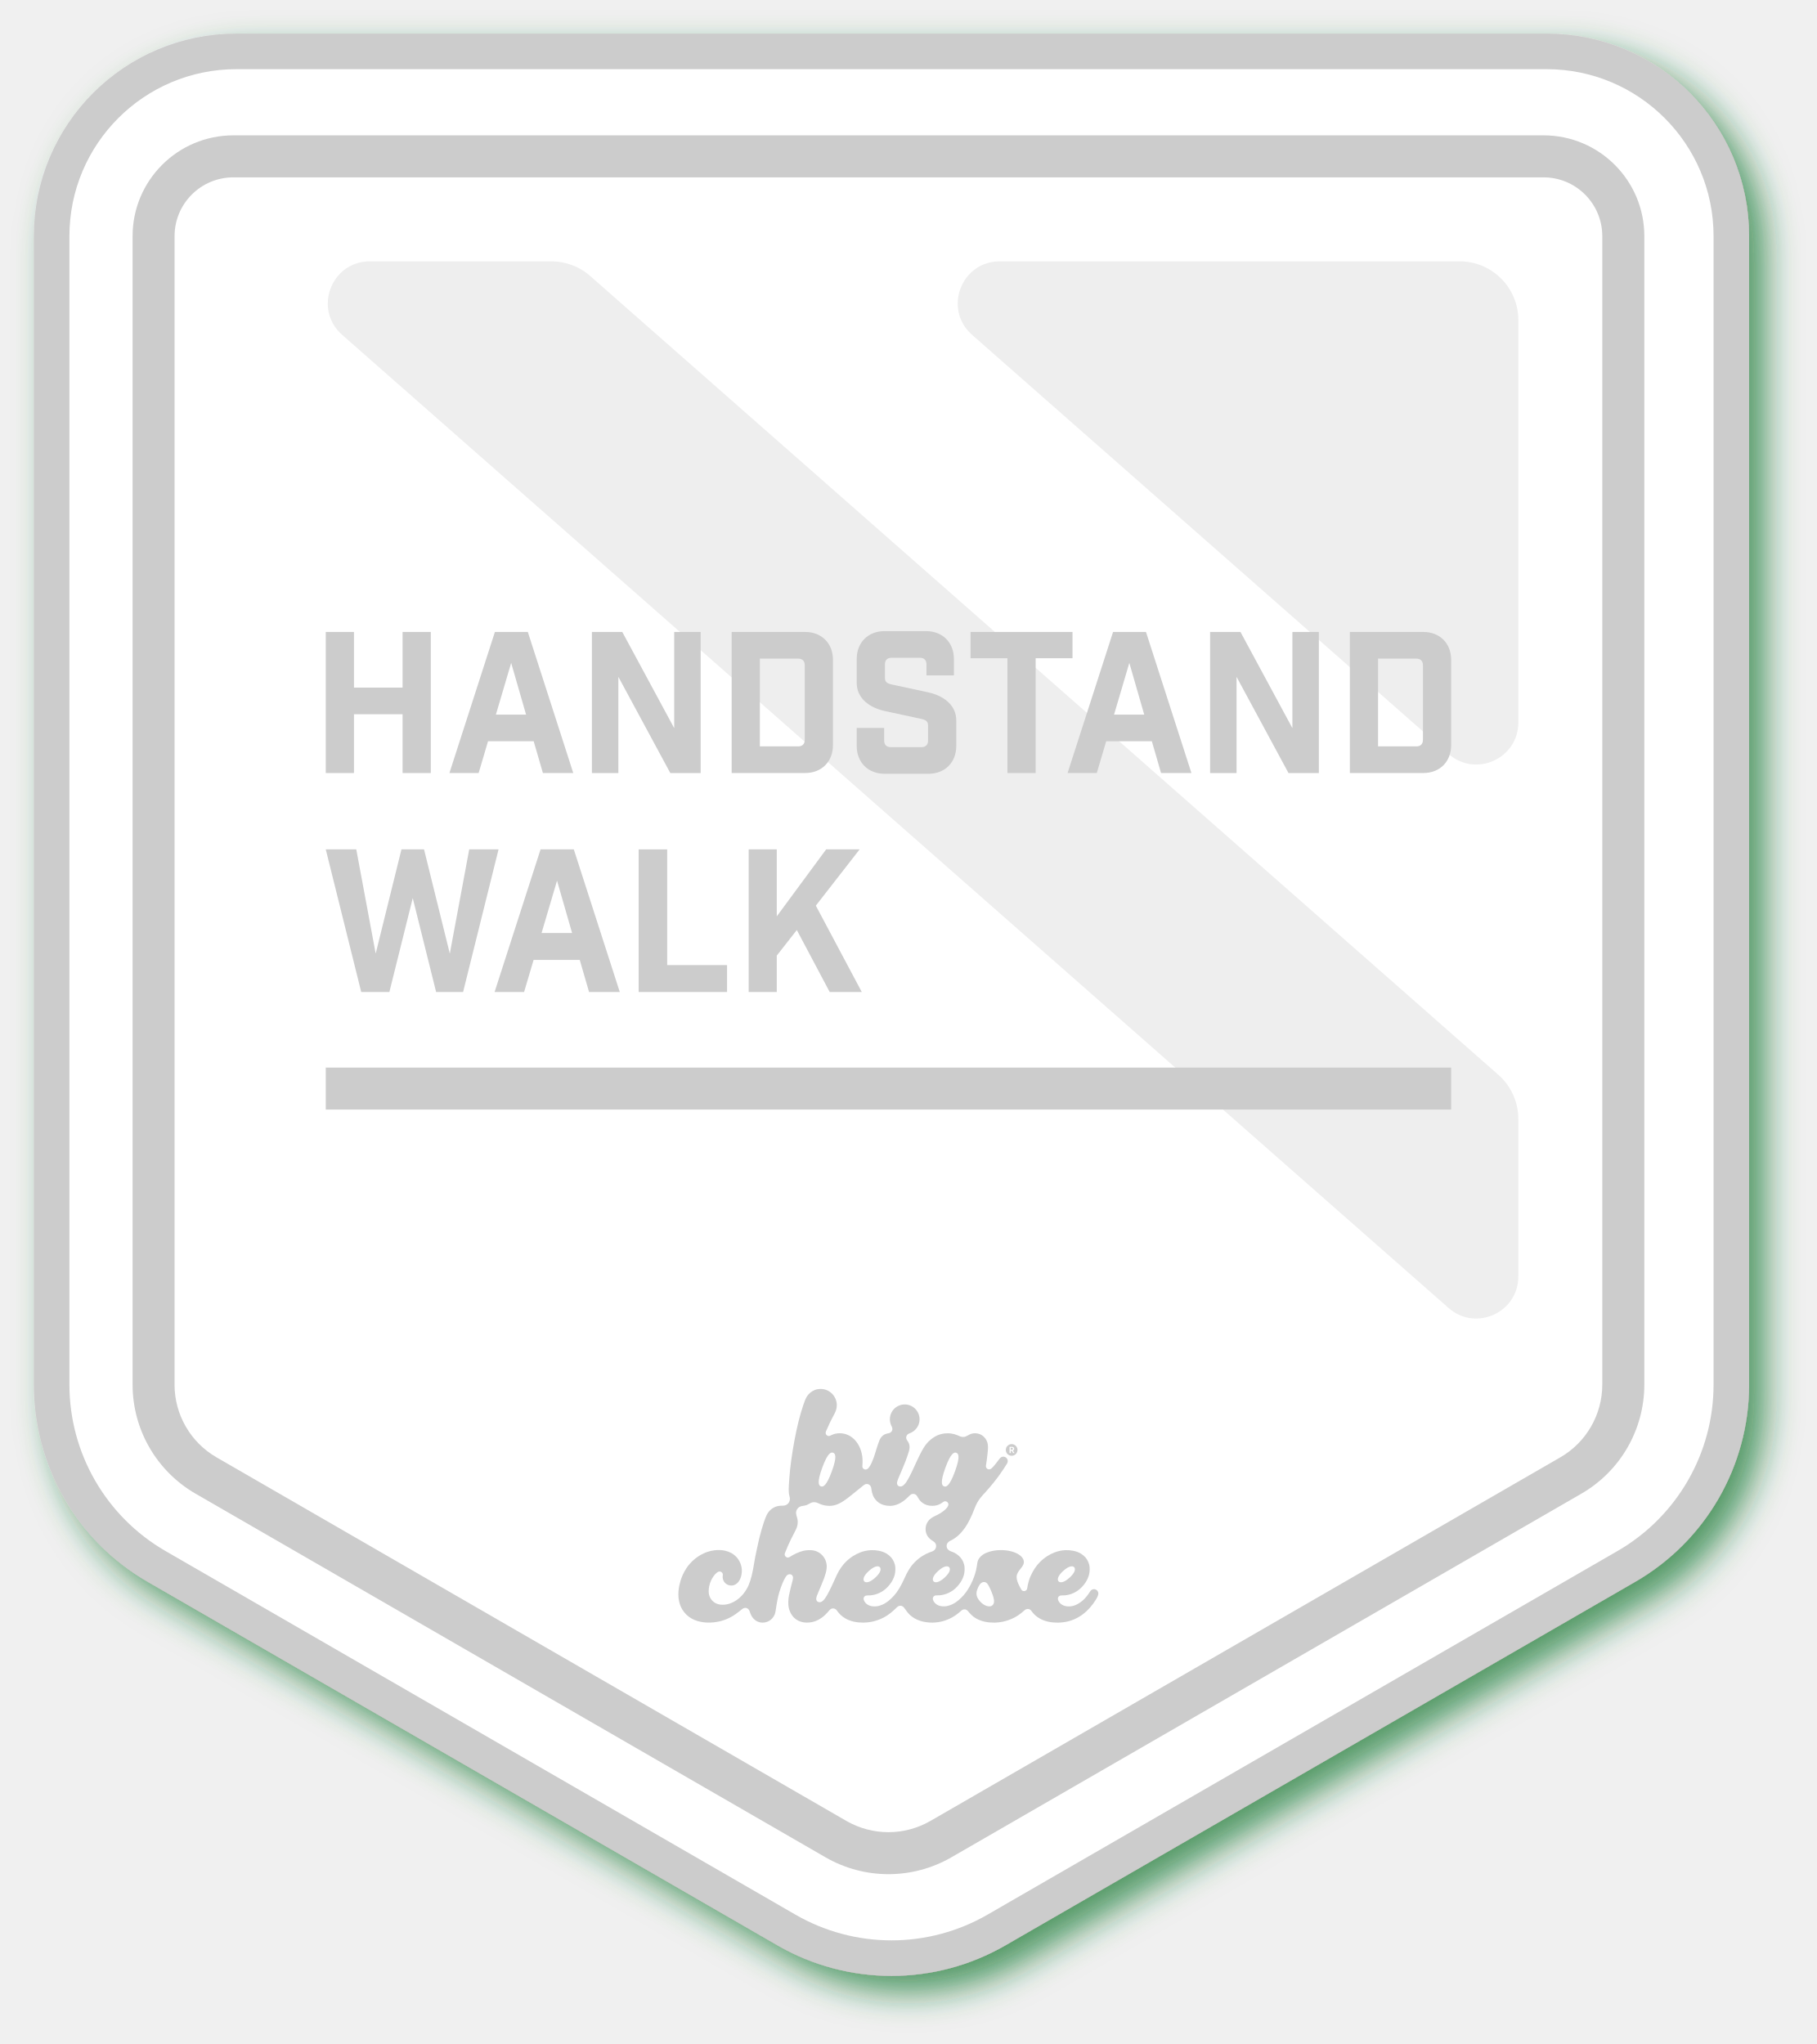
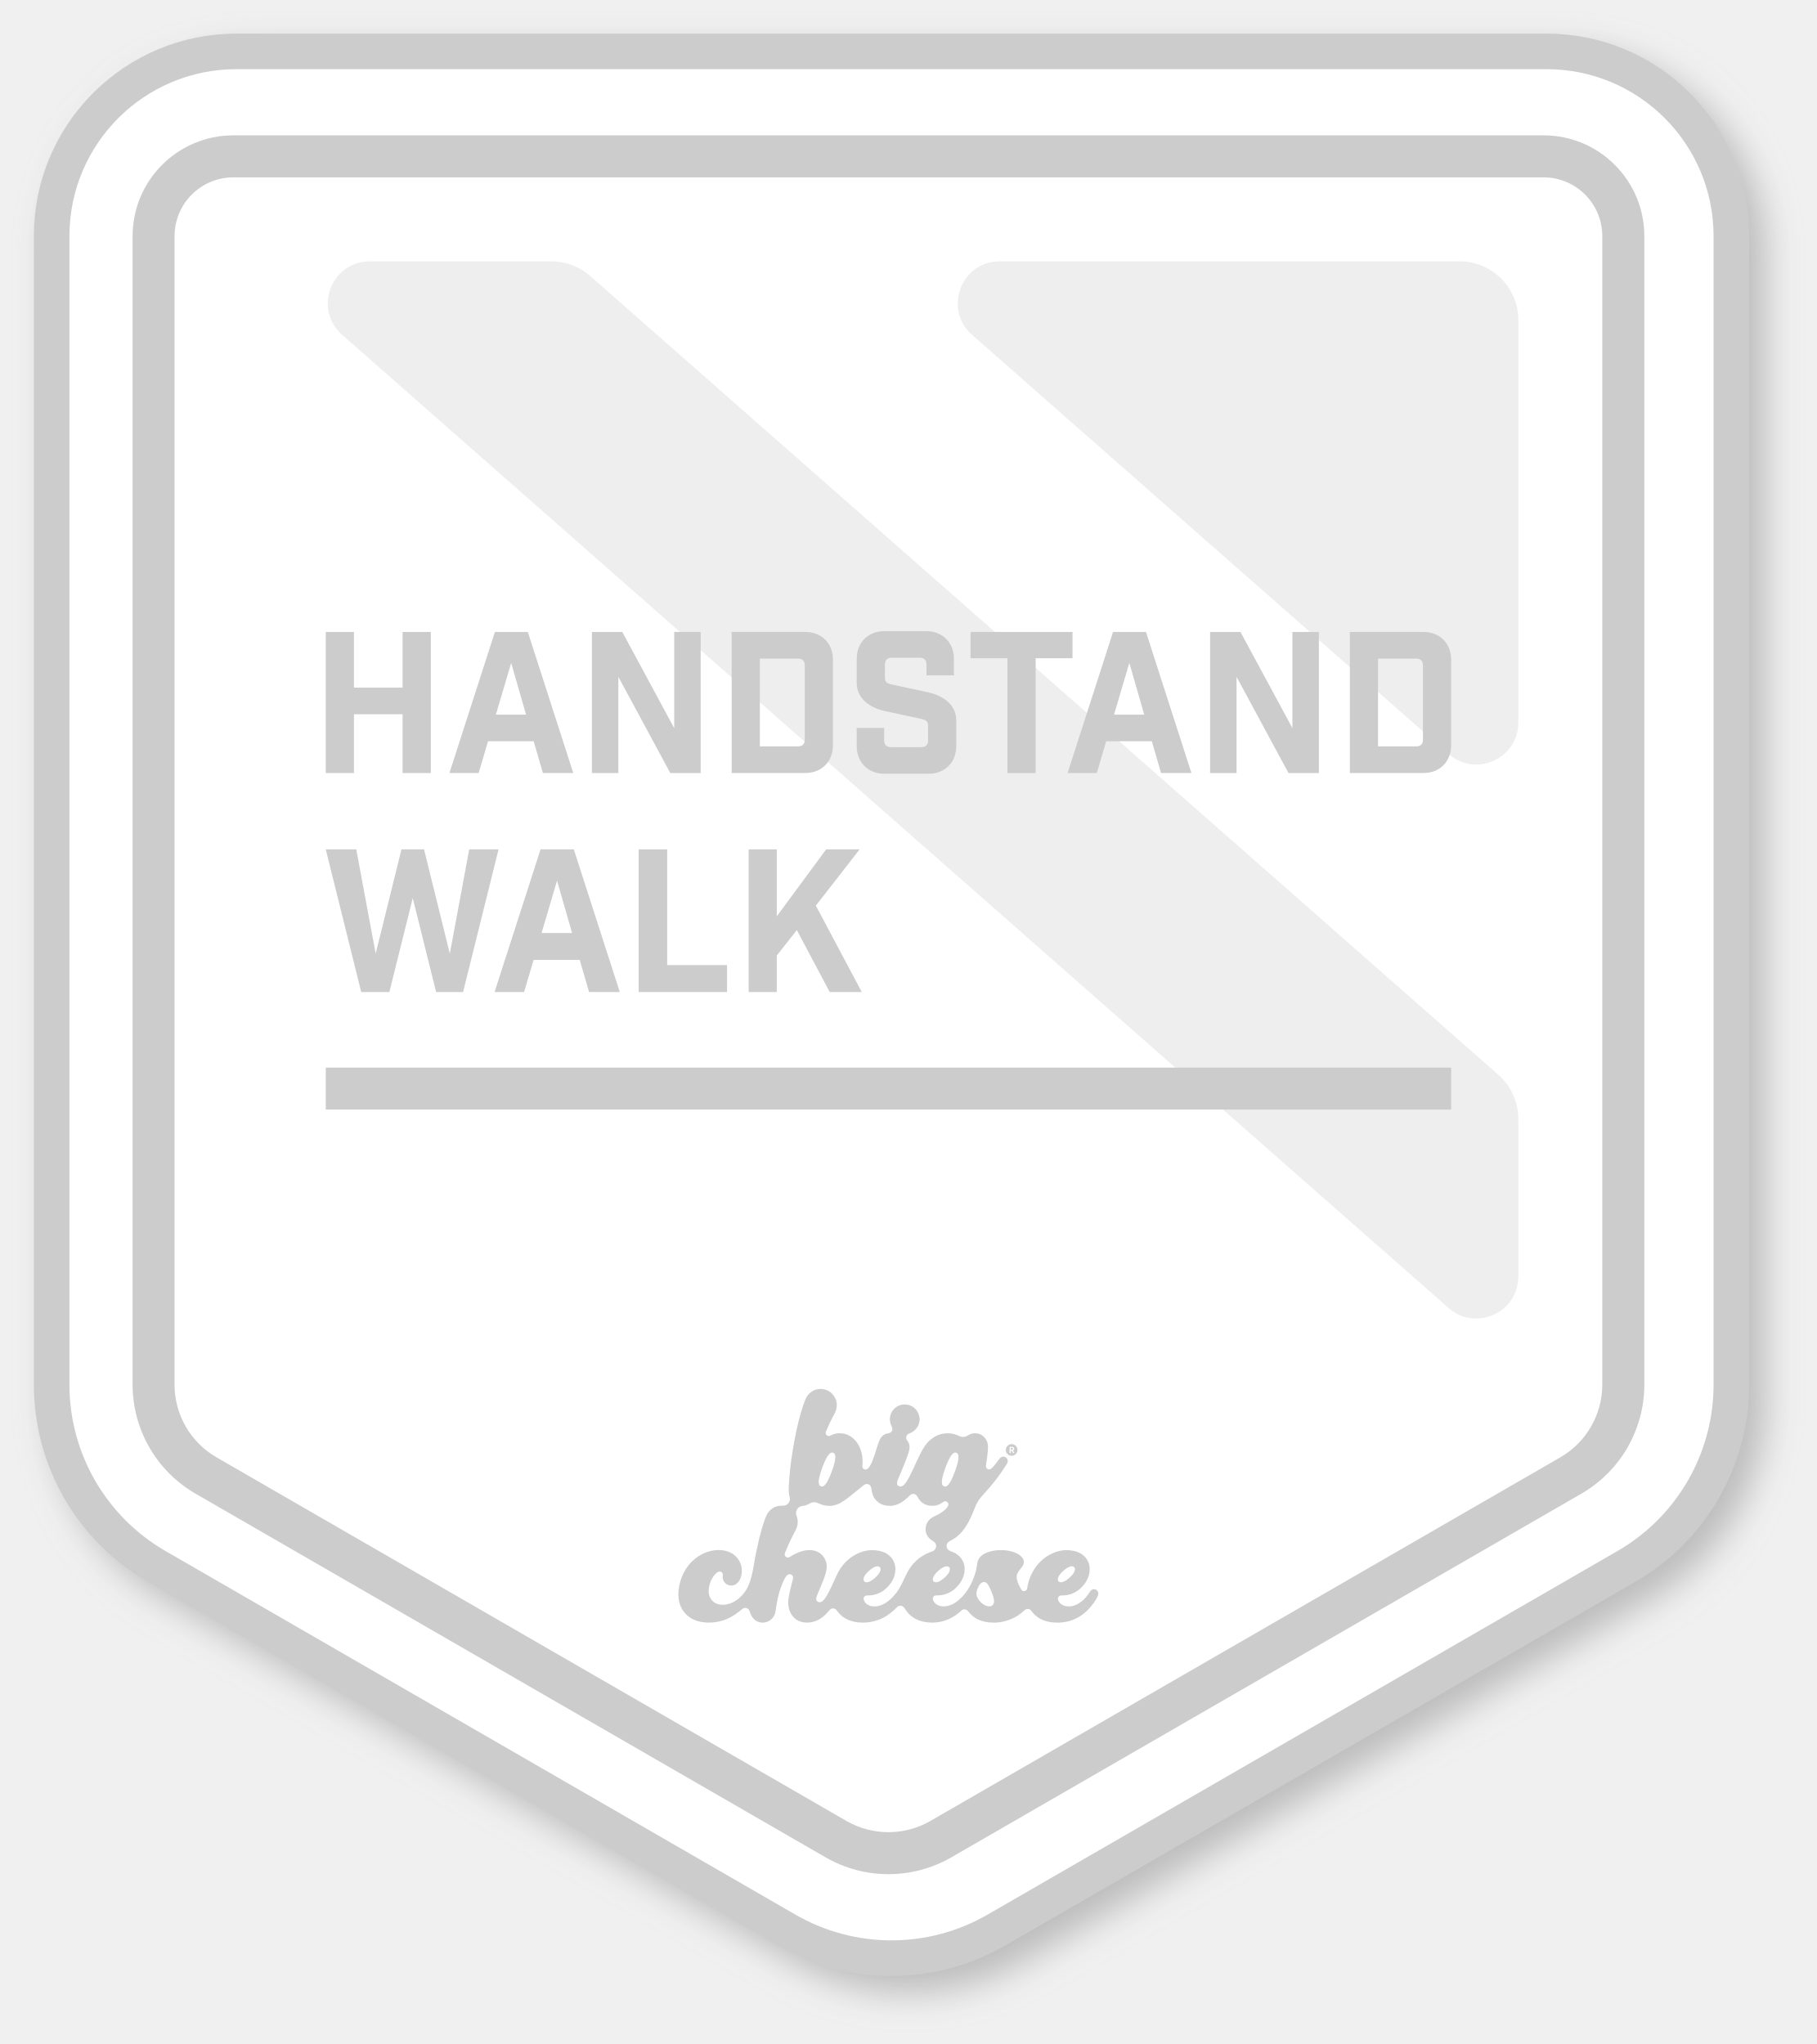
<svg xmlns="http://www.w3.org/2000/svg" id="_레이어_2" data-name="레이어 2" viewBox="0 0 613.2 690">
  <defs>
    <style>
      .cls-1 {
        filter: url(#drop-shadow-1);
        stroke: #ccc;
        stroke-miterlimit: 10;
        stroke-width: 12px;
      }

      .cls-1, .cls-2 {
        fill: #fff;
      }

      .cls-3 {
        fill: #eee;
      }

      .cls-3, .cls-2, .cls-4 {
        stroke-width: 0px;
      }

      .cls-4 {
        fill: #ccc;
      }
    </style>
    <filter id="drop-shadow-1" filterUnits="userSpaceOnUse">
      <feOffset dx="5.67" dy="5.67" />
      <feGaussianBlur result="blur" stdDeviation="5.67" />
-       <feFlood flood-color="#1c7b3a" flood-opacity=".75" />
+       <feFlood flood-color="#abaaaa" flood-opacity=".75" />
      <feComposite in2="blur" operator="in" />
      <feComposite in="SourceGraphic" />
    </filter>
  </defs>
  <g id="_레이어_1-2" data-name="레이어 1">
    <path class="cls-1" d="M79.79,17.35c-34.44,0-62.36,27.92-62.36,62.36v387.7c0,25.32,13.51,48.71,35.43,61.37l212.6,122.74c21.93,12.66,48.94,12.66,70.87,0l212.6-122.74c21.93-12.66,35.43-36.05,35.43-61.37V79.71c0-34.44-27.92-62.36-62.36-62.36H79.79Z" />
    <path class="cls-4" d="M44.75,467.41V79.71c0-18.79,15.23-34.02,34.02-34.02h442.2c18.79,0,34.02,15.23,34.02,34.02v387.7c0,15.19-8.1,29.23-21.26,36.82l-212.6,122.74c-13.16,7.6-29.36,7.6-42.52,0l-212.6-122.74c-13.16-7.6-21.26-21.63-21.26-36.82Z" />
    <path class="cls-2" d="M58.92,467.41V79.71c0-10.96,8.88-19.84,19.84-19.84h442.2c10.96,0,19.84,8.88,19.84,19.84v387.7c0,10.13-5.4,19.49-14.17,24.55l-212.6,122.74c-8.77,5.06-19.58,5.06-28.35,0l-212.6-122.74c-8.77-5.06-14.17-14.42-14.17-24.55Z" />
    <g>
      <path class="cls-4" d="M369.26,536.46c-.76,0-1.15.55-1.19.6-.04.05-.1.13-.13.17-.04.05-.11.16-.14.22-.59.94-1.41,1.94-2.09,2.59-.44.42-1.12.91-1.53,1.17-.29.19-.89.5-1.23.64-.41.16-.95.32-1.41.38-.15.02-.35.04-.56.05-.24,0-.49,0-.7-.01-.38-.03-.9-.13-1.3-.29-.39-.16-.78-.42-1.01-.62-.23-.21-.5-.55-.61-.74-.15-.27-.25-.56-.29-.78,0-.05-.01-.11-.01-.12-.01-.36.14-.66.37-.86.2-.18.46-.28.76-.27.82.02,1.66-.06,2.52-.26,1.23-.29,2.32-.87,3.1-1.42.95-.67,1.9-1.67,2.64-2.81.48-.74.87-1.63,1.07-2.35.18-.66.33-1.64.24-2.72-.11-1.27-.68-2.43-1.36-3.24-.31-.36-.85-.86-1.44-1.24-.78-.5-1.67-.83-2.67-1.04-.8-.17-1.72-.25-2.64-.22-.06,0-.18,0-.25.01-1.15.06-2.41.35-3.37.72-1.78.68-3.44,1.7-5.01,3.26-1.25,1.24-2.38,2.94-3.18,4.77-.56,1.3-.92,2.66-1.11,3.98l-.03.17c-.08.55-.55.92-1.07.92-.35,0-.68-.18-.87-.46-.01-.02-.09-.13-.1-.16-.1-.16-.22-.38-.28-.5-.08-.16-.29-.56-.33-.63-.58-1.16-.95-2.13-.92-3.11.04-1.02.68-1.88,1.11-2.4.2-.25.6-.76.78-1.04.3-.44.55-.92.55-1.54,0-2.16-3.35-4.01-7.73-4.01-1.64,0-2.92.25-3.84.53-1.22.37-3.6,1.26-4.1,3.62-.07.33-.14.93-.21,1.32-.11.68-.23,1.24-.26,1.35-.68,2.9-2.27,6.2-4.15,8.36-.42.48-1.12,1.21-1.75,1.73-1.14.93-1.65,1.15-2.23,1.44-.41.2-1.25.47-1.73.56-.44.08-1.04.11-1.5.07-.38-.03-.9-.13-1.3-.29-.39-.16-.78-.42-1.01-.62-.23-.21-.5-.55-.61-.74-.15-.27-.25-.56-.29-.78,0-.05-.01-.11-.01-.12-.01-.36.14-.66.37-.86.2-.18.46-.28.76-.27.82.02,1.66-.06,2.52-.26,1.23-.29,2.32-.87,3.1-1.42.95-.67,1.9-1.67,2.64-2.81.48-.74.87-1.63,1.07-2.35.18-.66.33-1.64.24-2.72-.11-1.27-.68-2.43-1.36-3.24-.31-.36-.85-.86-1.44-1.24-.38-.24-.78-.44-1.2-.61-.13-.05-.3-.11-.4-.15-.1-.04-.28-.11-.4-.16-.76-.32-1.24-.93-1.24-1.73s.45-1.35,1.1-1.69c.08-.04.12-.06.16-.08.04-.02.1-.05.15-.07,2.19-1.04,3.8-2.93,4.76-4.28,1.07-1.51,2.22-3.79,3.31-6.67,1.07-2.82,2.53-4.16,3.67-5.43,4.02-4.47,5.98-7.58,7.26-9.65,0,0,.21-.33.21-.77,0-.84-.68-1.51-1.52-1.51-.64,0-1.03.42-1.29.75-.55.68-1.71,2.43-2.77,3.29-.2.15-.45.26-.71.26-.53,0-.97-.39-1.06-.89-.01-.06-.02-.14-.02-.18,0-.05,0-.14.01-.19,0-.04.02-.12.03-.18.13-.77.18-1.16.29-1.98.18-1.37.31-2.61.36-3.46,0-.15.02-.44.01-.59,0-.08-.01-.32-.01-.34-.03-1.51-.73-2.59-1.43-3.24-.42-.4-.92-.7-1.43-.89-.5-.18-1.03-.26-1.48-.26-.64,0-1.21.12-1.81.39-.33.15-.63.33-.69.37-.46.26-.91.49-1.52.49-.71,0-1.14-.23-1.69-.47-.55-.24-1.77-.77-3.57-.77-2.69,0-4.66,1.08-6.47,2.82-.77.79-1.44,1.73-2,2.75-.02.04-.1.18-.12.21-.96,1.68-2.39,4.92-3.16,6.56-.57,1.22-1.73,3.65-2.61,4.67-.16.19-.45.5-.73.68-.32.2-.55.28-.87.28-.52,0-.97-.33-1.08-.85-.11-.48.07-1.01.3-1.59.12-.3.33-.79.45-1.09.36-.86.81-1.88,1.08-2.53.27-.65.8-1.94,1.05-2.6.3-.78.82-2.25,1.09-3.18.14-.49.25-1.06.24-1.45,0-.71-.21-1.34-.5-1.81-.03-.06-.09-.14-.12-.18-.04-.05-.13-.19-.15-.21-.16-.21-.28-.44-.34-.7-.1-.42,0-.91.34-1.29.17-.19.4-.33.68-.44.1-.04.27-.11.4-.17h0c1.2-.51,2.21-1.49,2.72-2.8,1-2.58-.28-5.48-2.86-6.48-2.58-1-5.48.28-6.48,2.86-.51,1.32-.43,2.73.13,3.92.06.13.13.28.17.37.13.28.21.53.21.79,0,.51-.26.93-.62,1.18-.22.15-.47.23-.72.28-.06.01-.17.03-.23.04-.06.01-.17.03-.24.05-.19.04-.38.1-.57.18-.72.3-1.38.87-1.79,1.68-.19.38-.33.75-.42,1.01-.12.33-.35.98-.46,1.31-.1.31-.27.82-.4,1.25-.05.17-.1.36-.15.53h0c-.9,3.01-1.75,4.91-2.52,5.72-.02.02-.06.06-.08.07-.02.02-.07.06-.09.08-.12.1-.38.31-.78.31-.58,0-1.07-.46-1.07-1.07,0-.36.06-.94.07-1.33.01-.67,0-1.32-.09-1.95-.51-3.82-2.75-6.91-6.02-7.71-.51-.13-1.04-.19-1.57-.19-.99,0-1.98.21-2.82.63-.07.03-.2.1-.33.16-.17.09-.35.15-.56.15-.61,0-1.07-.49-1.07-1.07,0-.25.09-.45.15-.59.42-.99.86-1.96,1.32-2.92.64-1.33,1.18-2.26,1.56-3.03.32-.65.74-1.51.74-2.81,0-2.84-2.28-5.47-5.47-5.47-2.89,0-4.56,2.13-5.03,3.31-.08.2-.17.39-.26.61-.19.47-.38.99-.56,1.53-.55,1.61-1.08,3.45-1.6,5.52-.51,2.07-.98,4.24-1.4,6.52-.42,2.28-.78,4.51-1.08,6.71-.3,2.2-.51,4.24-.64,6.12-.11,1.58-.22,2.99-.18,4.17,0,.18.02.39.03.52.01.13.03.3.06.51.09.53.24.96.28,1.28.01.12.05.42-.03.78-.07.35-.24.75-.56,1.09-.22.24-.48.4-.65.49-.49.24-1.06.26-1.47.26-.01,0-.22,0-.29,0-.07,0-.22,0-.28.01-2.26.16-3.89,1.65-4.61,3.28-.27.61-.56,1.36-.83,2.15-.55,1.61-1.08,3.45-1.6,5.52-.51,2.07-1.4,6.52-1.4,6.52,0,0-.51,2.97-.69,3.96-.54,2.9-1.24,5.07-2.1,6.57-1.14,1.97-2.43,3.17-3.57,3.93-1.1.73-2.5,1.39-4.26,1.48-.93.05-2.51-.06-3.72-1.25-1.01-.99-1.38-2.27-1.33-3.53.03-.87.18-2.01.79-3.38.41-.92,1.23-2.13,1.98-2.68.2-.15.51-.37.93-.37.58,0,1.07.47,1.07,1.06,0,.11-.02.25-.03.33-.02.14-.04.33-.03.56.08,1.71,1.51,2.84,3.01,2.79,1.03-.04,1.73-.58,2.19-1.1.39-.45.64-.95.79-1.31.27-.68.43-1.37.48-2.29.06-1.06-.17-1.98-.45-2.73-.36-.95-.98-1.81-1.44-2.28-.42-.43-1-.94-1.79-1.34-1.36-.69-2.57-.87-3.62-.93-.32-.02-.71-.02-1.08,0-1.18.05-2.86.33-4.62,1.18-2.25,1.09-3.73,2.48-4.63,3.53-1.5,1.75-2.26,3.47-2.71,4.63-.36.93-1.29,3.75-1.03,6.71.15,1.63.68,3.04,1.26,3.99.78,1.26,1.71,2.25,3.18,3.09,2.59,1.48,5.81,1.35,5.95,1.35.69,0,2.2-.07,3.88-.51,2.7-.71,4.59-1.97,6.32-3.32,0,0,.77-.66,1.06-.84.13-.08.4-.29.9-.29.73,0,1.16.47,1.38.97.06.14.13.34.16.43.14.37.29.8.5,1.2.79,1.51,2.24,2.37,3.73,2.37,2.59,0,3.82-1.83,4.21-2.92.18-.52.27-1.21.31-1.47.33-2.28.73-4.42,1.22-6,.63-2.02,1.28-3.62,1.93-4.74.09-.15.23-.38.37-.56.3-.4.66-.64,1.17-.64.65,0,1.24.5,1.1,1.46-.02.17-.1.49-.13.65-.05.23-.17.68-.23.9-.21.73-.56,2.19-.72,2.93-.1.48-.48,1.86-.5,3.36-.03,1.61.23,2.45.53,3.2.38.95,1,1.94,2.04,2.7.95.69,2.23,1.13,3.67,1.13,2.3,0,3.85-.83,4.92-1.56,1.06-.72,1.94-1.7,2.5-2.36,0-.01.25-.28.32-.35.46-.51.96-.52,1.14-.52.29,0,.74.08,1.12.5.04.04.09.11.12.15.08.1.24.31.31.42.1.13.34.44.42.52.38.44.81.84,1.3,1.21,2.35,1.78,5.23,1.99,6.94,1.99,1.98,0,3.58-.4,4.91-.87,1.17-.41,2.65-1.06,4.33-2.41.28-.22.54-.45.79-.67,0,0,.46-.42.61-.56.14-.13.41-.39.55-.52.1-.09.28-.26.41-.36.11-.08.42-.3.9-.3.58,0,.97.3,1.24.64.06.08.25.34.34.45.17.23.36.53.66.91.47.63,1.04,1.2,1.71,1.7,2.25,1.67,4.96,1.99,6.94,1.99,1.05,0,2.43-.21,3.26-.43,2.41-.62,4.34-1.79,5.92-3.18.09-.08.2-.17.27-.23.06-.06.32-.29.51-.41.38-.24.76-.22.78-.22.36,0,.75.13,1.1.49.09.09.42.47.56.65.35.42.87.94,1.39,1.34,2.35,1.78,5.23,1.99,6.94,1.99.13,0,.25,0,.37,0,1.81-.05,3.29-.42,4.54-.86,1.17-.41,2.65-1.06,4.33-2.41.29-.23.56-.47.82-.7.06-.05.38-.35.61-.47.29-.15.54-.17.7-.17.37,0,.76.13,1.09.48.1.1.25.32.35.45.47.63,1.03,1.2,1.7,1.7,2.35,1.78,5.23,1.99,6.94,1.99,1.36,0,2.58-.23,2.9-.29,4.07-.78,7.6-3.48,10.1-7.6.12-.2.75-1.23.75-1.93,0-.81-.66-1.48-1.48-1.48ZM319.08,495.5c1.85-5.07,2.97-5.34,3.69-5.08.72.26,1.41,1.19-.44,6.26-1.85,5.08-2.97,5.34-3.69,5.08s-1.41-1.18.44-6.26ZM277.51,495.49c1.85-5.08,2.97-5.34,3.69-5.08s1.41,1.18-.44,6.26c-1.85,5.07-2.97,5.34-3.69,5.08-.72-.26-1.41-1.19.44-6.26ZM314.32,523.84c-.17.05-.33.11-.49.17-1.78.68-3.44,1.7-5.01,3.26-1.58,1.56-2.7,3.56-3.54,5.5-1.04,2.38-2.33,4.54-3.45,5.77-.5.55-1.28,1.36-2.14,2.03-.42.32-1.12.79-1.76,1.07-.75.32-1.25.47-1.73.56-.44.08-1.04.11-1.5.07-.38-.03-.9-.13-1.3-.29-.39-.16-.78-.42-1.01-.62-.23-.21-.5-.55-.61-.74-.15-.27-.25-.56-.29-.78,0-.05-.01-.11-.01-.12-.01-.36.14-.66.37-.86.2-.18.46-.28.76-.27.82.02,1.66-.06,2.52-.26,1.23-.29,2.32-.87,3.1-1.42.95-.67,1.9-1.67,2.64-2.81.48-.74.87-1.63,1.07-2.35.18-.66.33-1.64.24-2.72-.11-1.27-.68-2.43-1.36-3.24-.31-.36-.85-.86-1.44-1.24-.78-.5-1.67-.83-2.67-1.04-.8-.17-1.72-.25-2.64-.22-.06,0-.18,0-.25.01-1.15.06-2.41.35-3.37.72-1.78.68-3.44,1.7-5.01,3.26-1.11,1.1-2.13,2.57-2.9,4.17-.01.03-.03.05-.04.08-.45.92-1.74,3.77-1.89,4.11-.43.91-.98,2-1.53,2.97-.36.63-.85,1.3-1.11,1.57-.29.29-.67.58-1.08.66-.24.05-.47.03-.65-.03-.28-.09-.44-.26-.54-.39-.15-.19-.2-.42-.21-.62,0-.11.01-.31.04-.45.03-.15.09-.34.17-.6.11-.33.38-.96.51-1.28.2-.48.69-1.62.92-2.17.27-.64.68-1.62,1.03-2.56.15-.4.39-1.19.5-1.58.09-.31.23-.86.29-1.26.04-.23.09-.76.09-.95.05-2.94-2.15-5.38-5.03-5.64-.14-.01-.31-.02-.42-.02-.16,0-.48,0-.65,0-.22,0-.65.03-.87.06-.22.03-.73.12-.87.15-1.55.39-3.09,1.08-4.63,2.07-.06.03-.31.21-.66.21-.58,0-1.05-.46-1.07-1.04,0-.05.01-.18.02-.23.01-.05.04-.15.06-.21.62-1.63,1.3-3.12,2.03-4.64.64-1.33,1.17-2.26,1.54-3.03.32-.65.76-1.48.76-2.81,0-.33-.03-.66-.09-.98,0,0-.03-.14-.04-.18,0-.04-.04-.16-.04-.17-.13-.55-.3-.92-.38-1.51-.08-.6.13-1.19.34-1.5.13-.19.37-.55.87-.82.15-.08.42-.2.8-.27.29-.05.64-.1.85-.14.36-.07.63-.16.83-.24.19-.08.54-.26.74-.38.06-.03.17-.1.23-.13.11-.06.33-.17.46-.22.18-.07.55-.19.92-.19.47,0,.79.1,1.06.2.29.11.51.23,1.13.48.91.36,1.95.57,3.06.57s2.04-.27,2.79-.59c0,0,0,0,0,0,.01,0,.02,0,.03-.01.36-.15.68-.32.94-.46.02-.01.04-.02.07-.04.01,0,.03-.02.04-.02,0,0,.01,0,.02-.01.42-.24.75-.46,1.04-.65.54-.35,1.35-.98,2.28-1.71,1.36-1.08,2.96-2.37,4.24-3.43.45-.37.78-.46,1.12-.46.81,0,1.36.62,1.48,1.23.01.07.04.22.05.3.08.54.26,2.03.94,3.08.74,1.16,2.15,2.77,5.42,2.77,2.85,0,5.11-2.07,5.97-2.9.13-.12.5-.49.5-.49,0,0,.33-.34.58-.48.37-.2.74-.2.94-.17.19.03.53.1.87.46.14.14.39.56.51.76.45.79.88,1.34,1.65,1.88.84.59,1.86.93,3.2.93.43,0,1.23-.06,1.95-.32.57-.21,1.07-.52,1.41-.76.4-.28.61-.46,1-.46.58,0,1.07.46,1.07,1.07,0,.1,0,.21-.08.4-.19.47-.43.78-.79,1.13,0,0-.31.31-.5.46-1.72,1.42-2.94,1.73-3.91,2.31-.88.52-1.44,1.05-1.91,1.92-.47.87-.8,2.51-.11,3.96.33.7.9,1.42,1.75,1.96.16.11.31.2.43.28.45.29.98.76.98,1.63,0,.77-.44,1.23-.66,1.42-.13.12-.41.33-.97.52ZM293.29,530.28c2.18-1.96,3.32-1.63,3.69-1.22.37.41.58,1.58-1.6,3.54-2.18,1.96-3.32,1.63-3.69,1.22-.37-.41-.58-1.58,1.6-3.54ZM316.68,530.28c2.18-1.96,3.32-1.63,3.69-1.22.37.41.58,1.58-1.6,3.54-2.18,1.96-3.32,1.63-3.69,1.22-.37-.41-.58-1.58,1.6-3.54ZM335.47,540.98c-.06.34-.2.61-.38.81-.18.2-.64.55-1.35.48-.4-.04-.8-.13-1.27-.37-.73-.36-1.4-.92-2.02-1.71-.21-.27-.39-.56-.54-.87-.52-1.08-.4-2.13.19-3.38.04-.08.36-.83.81-1.32.31-.34.81-.63,1.37-.56.31.03.73.19,1.1.73.38.55.84,1.56,1.08,2.1.18.43.51,1.24.67,1.75.06.19.14.46.18.6.06.23.15.68.18.92.02.2.04.55,0,.82ZM358.88,530.28c2.18-1.96,3.32-1.63,3.69-1.22.37.41.58,1.58-1.6,3.54-2.18,1.96-3.32,1.63-3.69,1.22-.37-.41-.58-1.58,1.6-3.54Z" />
      <path class="cls-4" d="M341.78,489.3c.07-.05.1-.13.1-.23s-.03-.18-.1-.24c-.07-.06-.17-.08-.31-.08h-.33v.63h.33c.14,0,.24-.03.31-.08Z" />
      <path class="cls-4" d="M341.45,491.43c1.09,0,1.97-.88,1.97-1.97s-.88-1.97-1.97-1.97-1.97.88-1.97,1.97.88,1.97,1.97,1.97ZM340.74,488.42h.82c.15,0,.29.03.4.08.11.05.2.13.26.23.06.1.09.21.09.34,0,.1-.02.19-.05.27-.04.08-.09.15-.16.21-.07.06-.15.1-.25.13l.57.83h-.46l-.52-.78h-.29v.78h-.4v-2.08Z" />
    </g>
    <g>
      <path class="cls-3" d="M115.48,113.03l373.45,328.52c9.16,8.05,23.53,1.55,23.53-10.64v-53.19c0-5.7-2.45-11.13-6.74-14.9L199.19,93.16c-3.62-3.19-8.28-4.94-13.11-4.94h-61.24c-13.07,0-19.17,16.18-9.36,24.81Z" />
      <path class="cls-3" d="M337.44,88.22h155.19c10.96,0,19.84,8.88,19.84,19.84v135.83c0,12.19-14.38,18.7-23.53,10.64l-160.85-141.5c-9.81-8.63-3.71-24.81,9.36-24.81Z" />
    </g>
    <rect class="cls-4" x="109.95" y="360.39" width="379.84" height="14.17" />
    <g>
      <g>
        <polygon class="cls-4" points="135.88 232.12 119.47 232.12 119.47 213.33 109.95 213.33 109.95 260.96 119.47 260.96 119.47 241.11 135.88 241.11 135.88 260.96 145.4 260.96 145.4 213.33 135.88 213.33 135.88 232.12" />
        <path class="cls-4" d="M167.04,213.33l-15.35,47.62h9.86l3.17-10.72h15.41l3.11,10.72h10.25l-15.34-47.62h-11.11ZM167.37,241.24l5.16-17.46,5.03,17.46h-10.19Z" />
        <polygon class="cls-4" points="227.56 245.81 210.03 213.33 199.78 213.33 199.78 260.96 208.71 260.96 208.71 228.48 226.24 260.96 236.49 260.96 236.49 213.33 227.56 213.33 227.56 245.81" />
        <path class="cls-4" d="M271.75,213.33h-24.8v47.62h24.8c5.56,0,9.39-3.84,9.39-9.39v-28.84c0-5.56-3.84-9.39-9.39-9.39ZM271.62,249.71c0,1.46-.79,2.25-2.25,2.25h-12.9v-29.63h12.9c1.46,0,2.25.79,2.25,2.25v25.13Z" />
        <path class="cls-4" d="M313.23,233.7l-12.3-2.65c-1.46-.33-2.25-.79-2.25-2.25v-4.5c0-1.46.79-2.25,2.25-2.25h9.52c1.46,0,2.25.79,2.25,2.25v3.7h9.26v-5.56c0-5.56-3.84-9.39-9.39-9.39h-14.02c-5.56,0-9.39,3.84-9.39,9.39v8.07c0,5.29,4.37,8.4,9.53,9.53l12.3,2.65c1.45.33,2.25.79,2.25,2.25v5.03c0,1.45-.79,2.25-2.25,2.25h-10.32c-1.46,0-2.25-.79-2.25-2.25v-4.23h-9.26v6.08c0,5.56,3.84,9.39,9.39,9.39h14.82c5.56,0,9.39-3.84,9.39-9.39v-8.6c0-5.29-4.37-8.4-9.53-9.52Z" />
        <polygon class="cls-4" points="361.99 213.33 327.59 213.33 327.59 222.2 340.03 222.2 340.03 260.96 349.55 260.96 349.55 222.2 361.99 222.2 361.99 213.33" />
        <path class="cls-4" d="M375.68,213.33l-15.35,47.62h9.86l3.17-10.72h15.41l3.11,10.72h10.25l-15.34-47.62h-11.11ZM376.01,241.24l5.16-17.46,5.03,17.46h-10.19Z" />
        <polygon class="cls-4" points="436.21 245.81 418.68 213.33 408.43 213.33 408.43 260.96 417.36 260.96 417.36 228.48 434.89 260.96 445.14 260.96 445.14 213.33 436.21 213.33 436.21 245.81" />
        <path class="cls-4" d="M480.4,213.33h-24.8v47.62h24.8c5.56,0,9.39-3.84,9.39-9.39v-28.84c0-5.56-3.84-9.39-9.39-9.39ZM480.27,249.71c0,1.46-.79,2.25-2.25,2.25h-12.9v-29.63h12.9c1.46,0,2.25.79,2.25,2.25v25.13Z" />
      </g>
      <g>
        <polygon class="cls-4" points="158.37 286.73 151.82 321.91 143.12 286.73 135.5 286.73 126.8 321.91 120.25 286.73 109.95 286.73 121.92 334.88 131.42 334.88 139.31 303.18 147.2 334.88 156.3 334.88 168.27 286.73 158.37 286.73" />
        <path class="cls-4" d="M182.45,286.73l-15.52,48.15h9.96l3.21-10.83h15.58l3.14,10.83h10.37l-15.52-48.15h-11.23ZM182.79,314.95l5.22-17.66,5.08,17.66h-10.3Z" />
        <polygon class="cls-4" points="225.19 286.73 215.56 286.73 215.56 334.88 245.39 334.88 245.39 325.79 225.19 325.79 225.19 286.73" />
        <polygon class="cls-4" points="275.36 305.72 290.14 286.73 278.84 286.73 262.18 309.33 262.18 286.73 252.69 286.73 252.69 334.88 262.18 334.88 262.18 322.58 268.94 313.95 280.04 334.88 290.87 334.88 275.36 305.72" />
      </g>
    </g>
  </g>
</svg>
